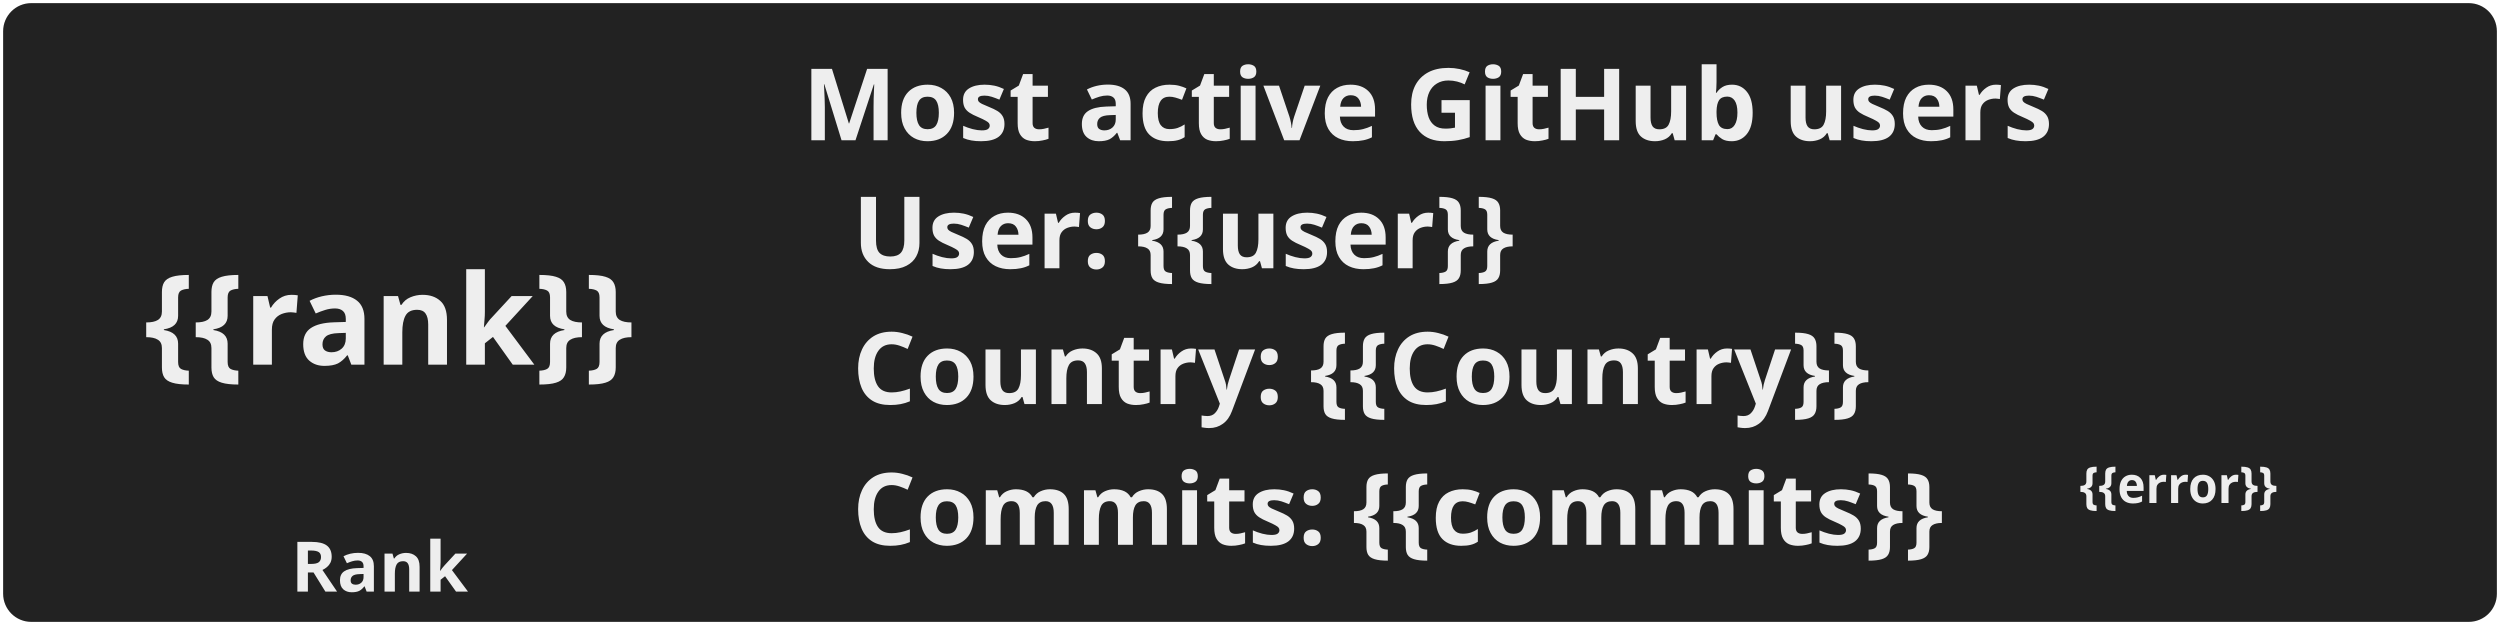
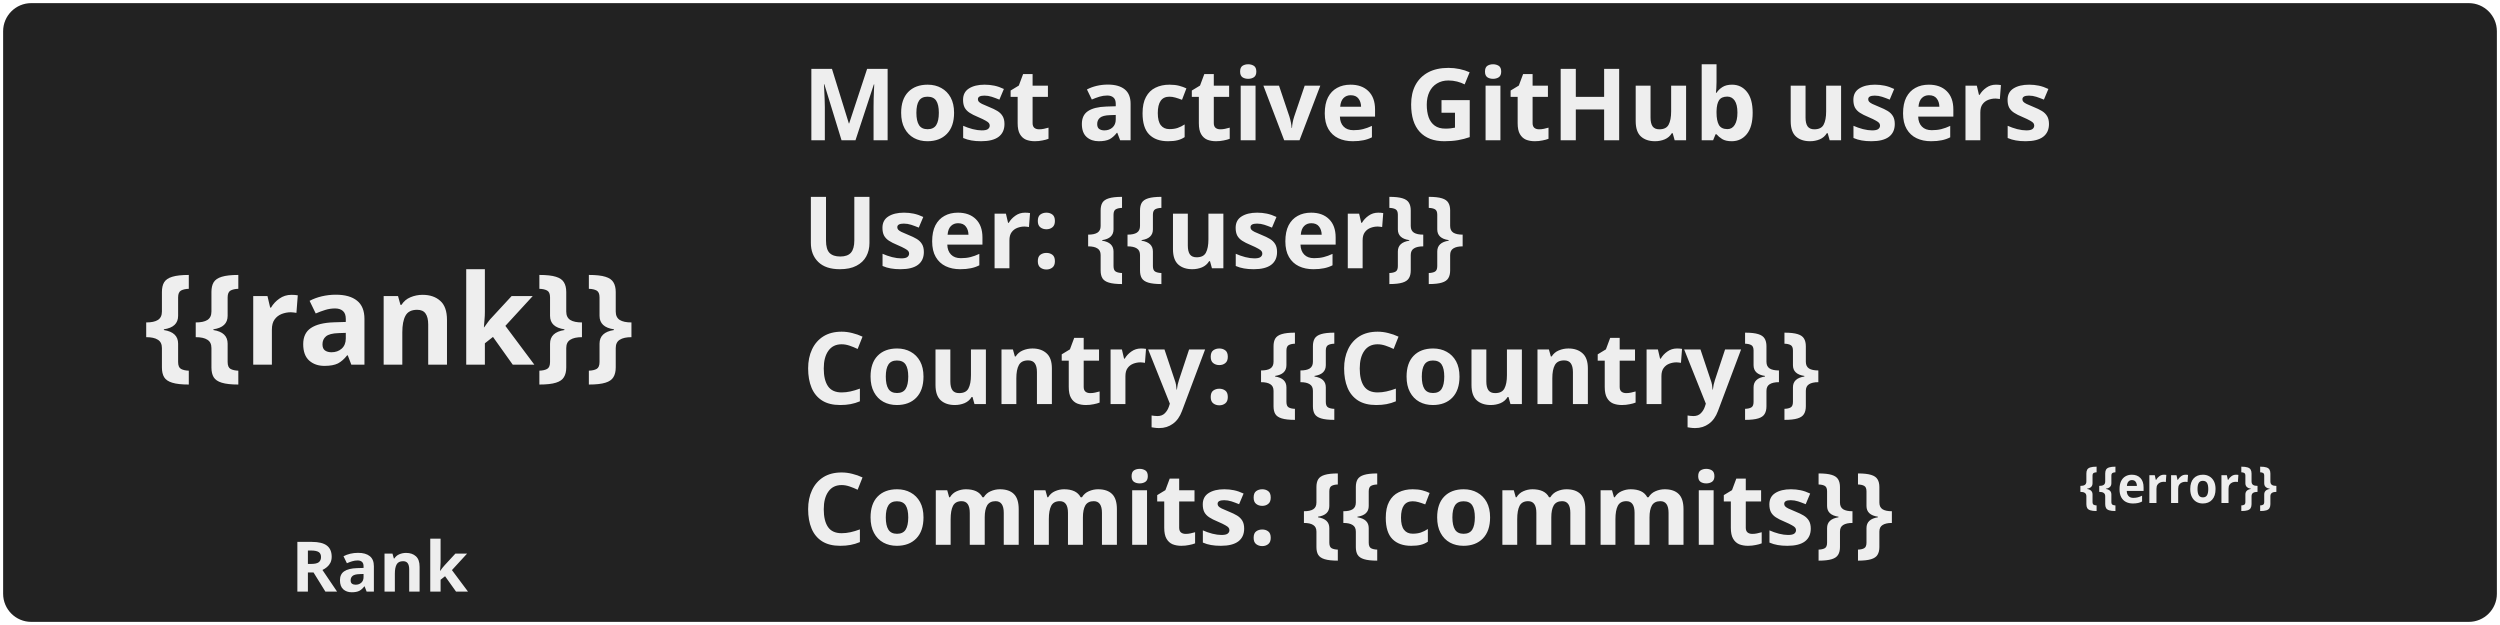
<svg xmlns="http://www.w3.org/2000/svg" width="400" height="100" viewBox="0 0 400 100" fill="none" id="svg2" version="1.1">
  <defs id="defs18" />
  <style id="style4">
		.text {
            font: 600 16px 'Segoe UI', Ubuntu, Sans-Serif;
            fill: #{{txtcol}};
            animation: fadeInAnimation 0.8s ease-in-out forwards;
          }
    @keyframes fadeInAnimation {
      from {
        opacity: 0;
      }
      to {
        opacity: 1;
      }
    }</style>
  <rect data-testid="card-bg" x="0.5" y="0.5" rx="4.5" height="99%" width="399" id="rect6" style="fill-opacity:1;fill:#{{bgcol}}" stroke-opacity="1" stroke="#{{strcol}}" fill="#222" />
  <circle style="opacity:1;fill:#dddddd;fill-opacity:0;fill-rule:evenodd;stroke:#{{txtcol}};stroke-width:5;stroke-miterlimit:4;stroke-dasharray:none;stroke-opacity:1" id="path4155" cx="61.633" cy="48.684" r="31.804" />
  <g id="g8-95-42" transform="matrix(1.256739,0,0,1.256739,-147.6608,1.79157)" style="fill:#eeeeee">
    <text x="167" y="45" text-anchor="middle" class="text" data-testid="text" id="text10-1-5">{{rank}}</text>
  </g>
  <g id="g12-1-0" transform="matrix(0.6960588,0,0,0.6960588,-57.83149,40.36053)" style="fill:#eeeeee">
    <text x="150" y="78" class="text" data-testid="text" id="text14-1-0">Rank</text>
  </g>
  <g id="g8-95-4" transform="translate(-21.62071,-17.56042)">
    <text x="150" y="40" class="text" data-testid="text" id="text10-1-0" style="fill:#eeeeee">Most active GitHub users</text>
  </g>
-   <g id="g8-0" transform="translate(-13.62071,2.917441)" style="fill:#eeeeee">
+   <g id="g8-0" transform="translate(-21.62071,2.917441)" style="fill:#eeeeee">
    <text x="150" y="40" class="text" data-testid="text" id="text10-4">User: {{user}}</text>
  </g>
-   <g id="g8" transform="translate(-13.62071,24.64776)" style="fill:#eeeeee">
+   <g id="g8" transform="translate(-21.62071,24.64776)" style="fill:#eeeeee">
    <text x="150" y="40" class="text" data-testid="text" id="text10">Country: {{Country}}</text>
  </g>
-   <g id="g8-95" transform="translate(-13.62071,47.17261)" style="fill:#eeeeee">
+   <g id="g8-95" transform="translate(-21.62071,47.17261)" style="fill:#eeeeee">
    <text x="150" y="40" class="text" data-testid="text" id="text10-1">Commits: {{commits}}</text>
  </g>
  <g id="g12-1-5" transform="matrix(0.4782123,0,0,0.5087803,227.5434,44.86336)" style="fill:#eeeeee">
    <text x="220" y="70" class="text" data-testid="text" id="text14-1-09">{{error}}</text>
  </g>
</svg>
